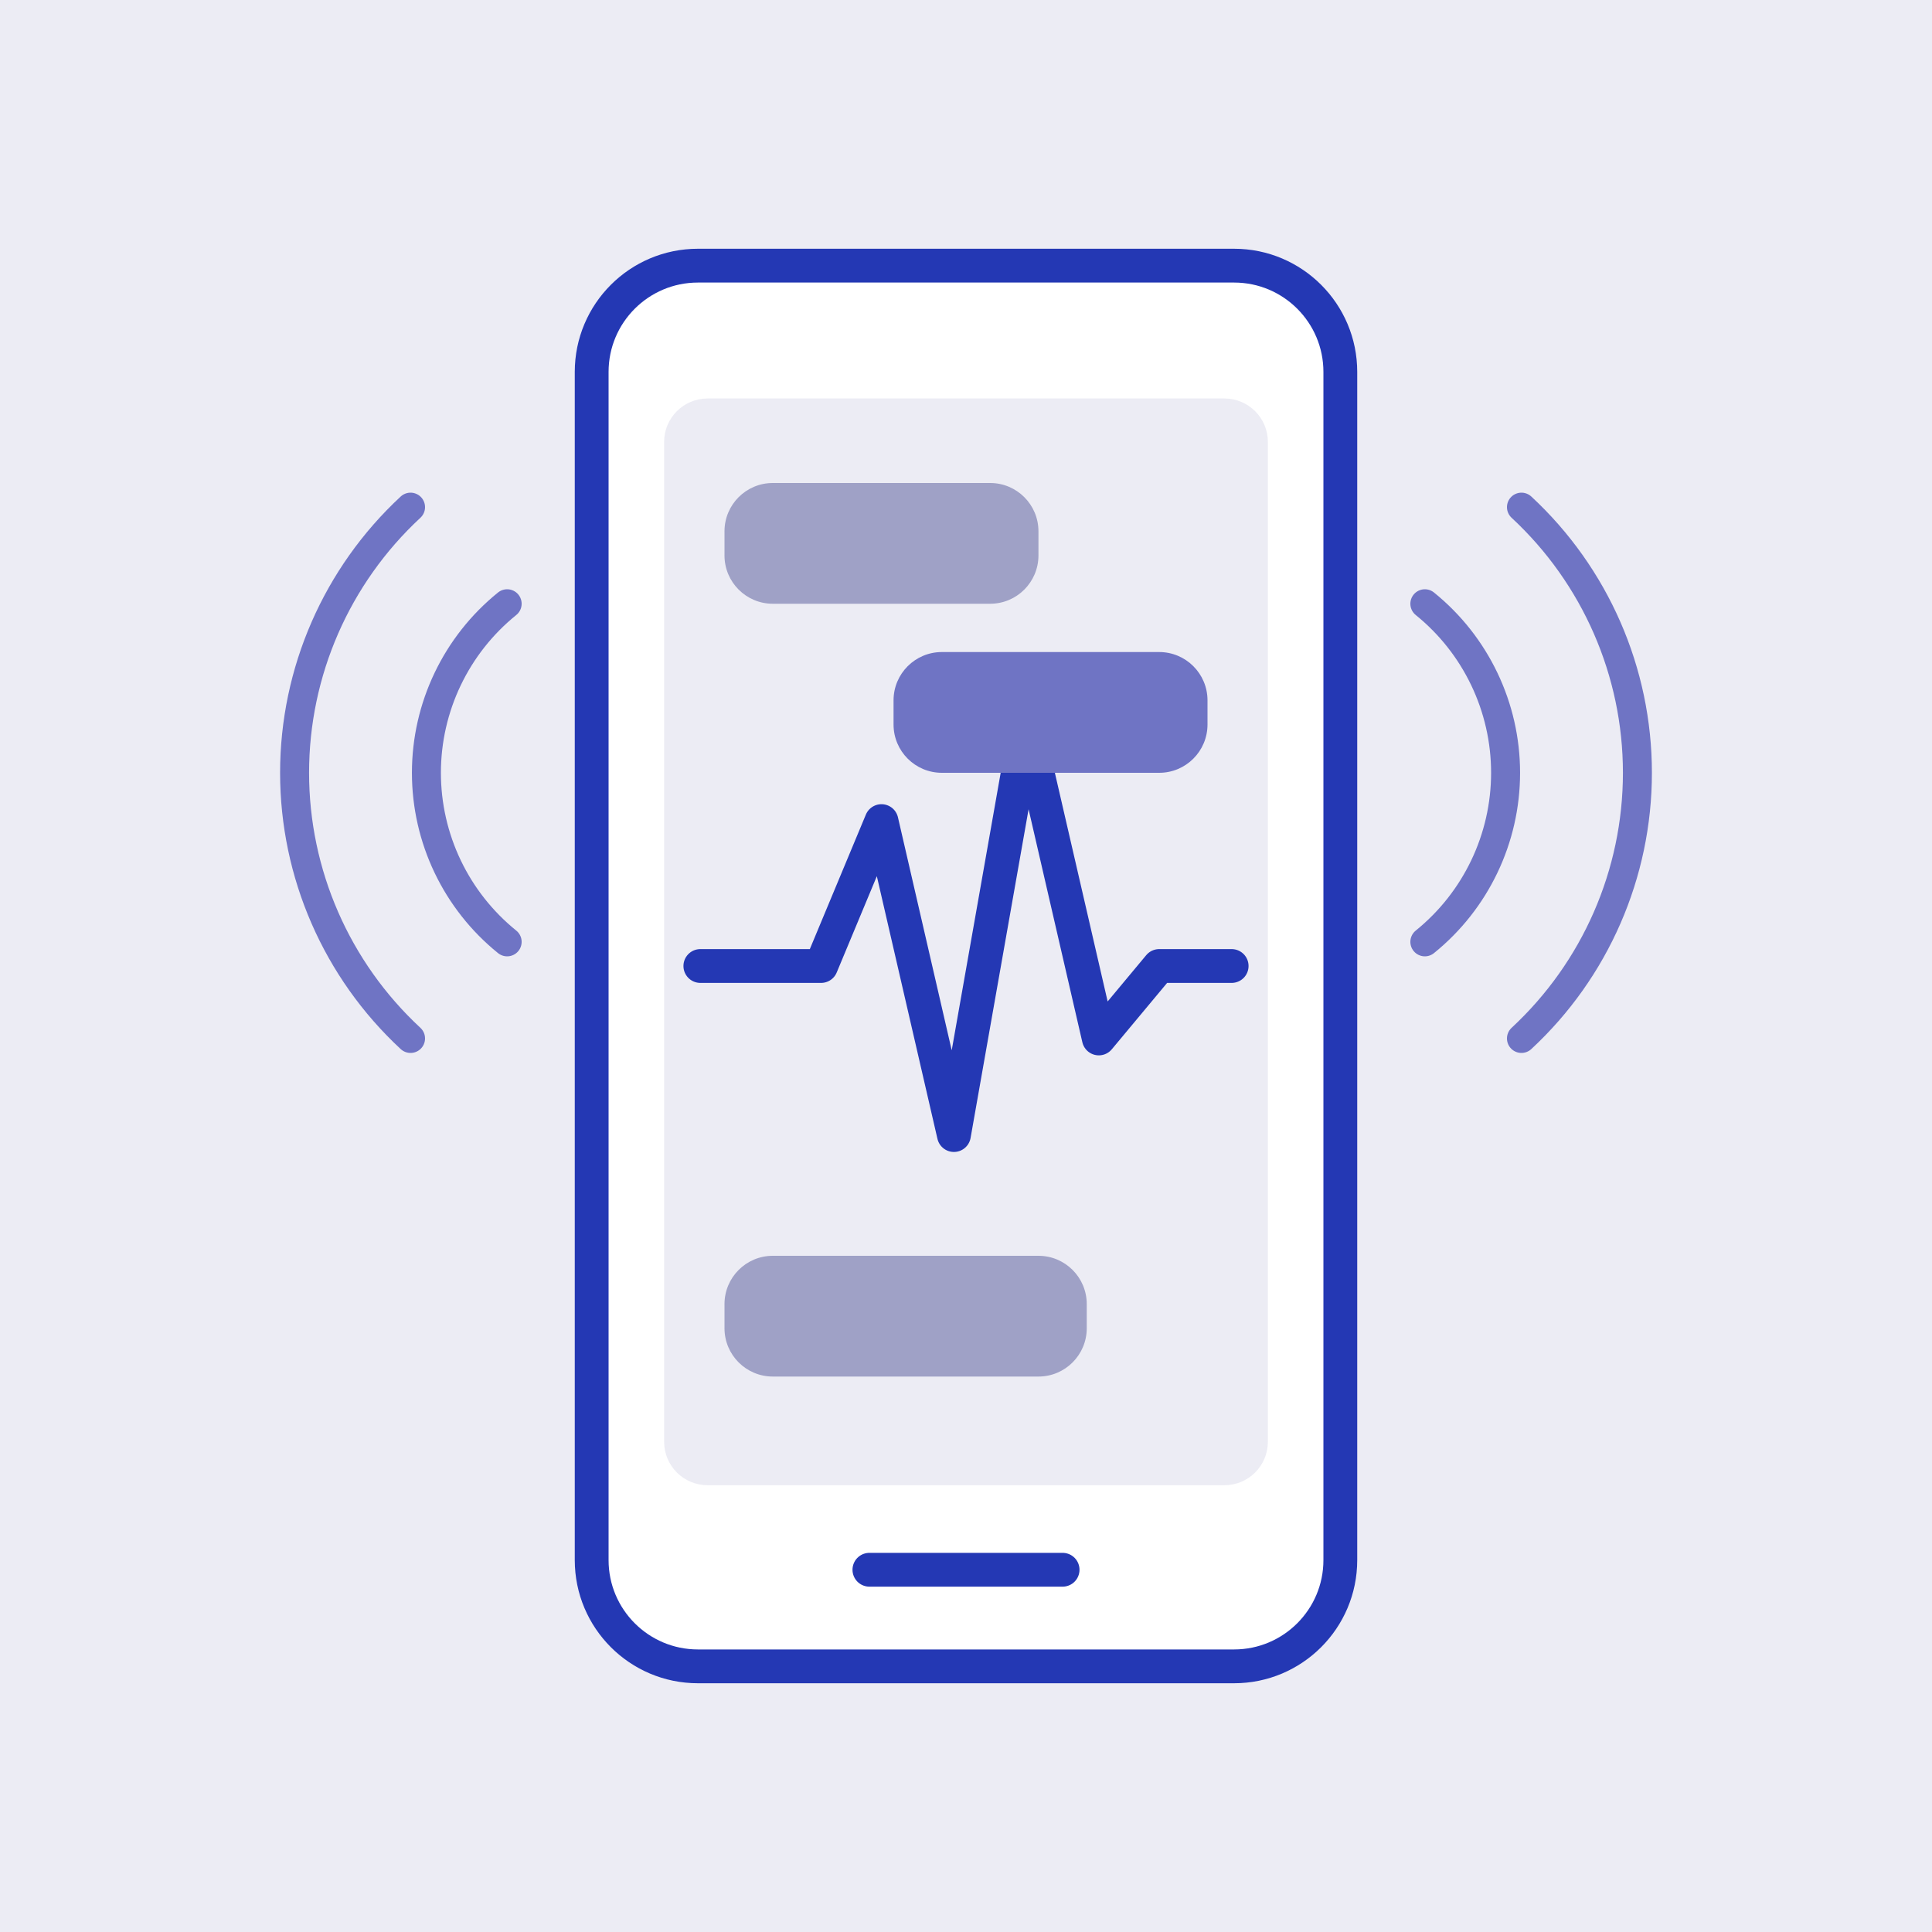
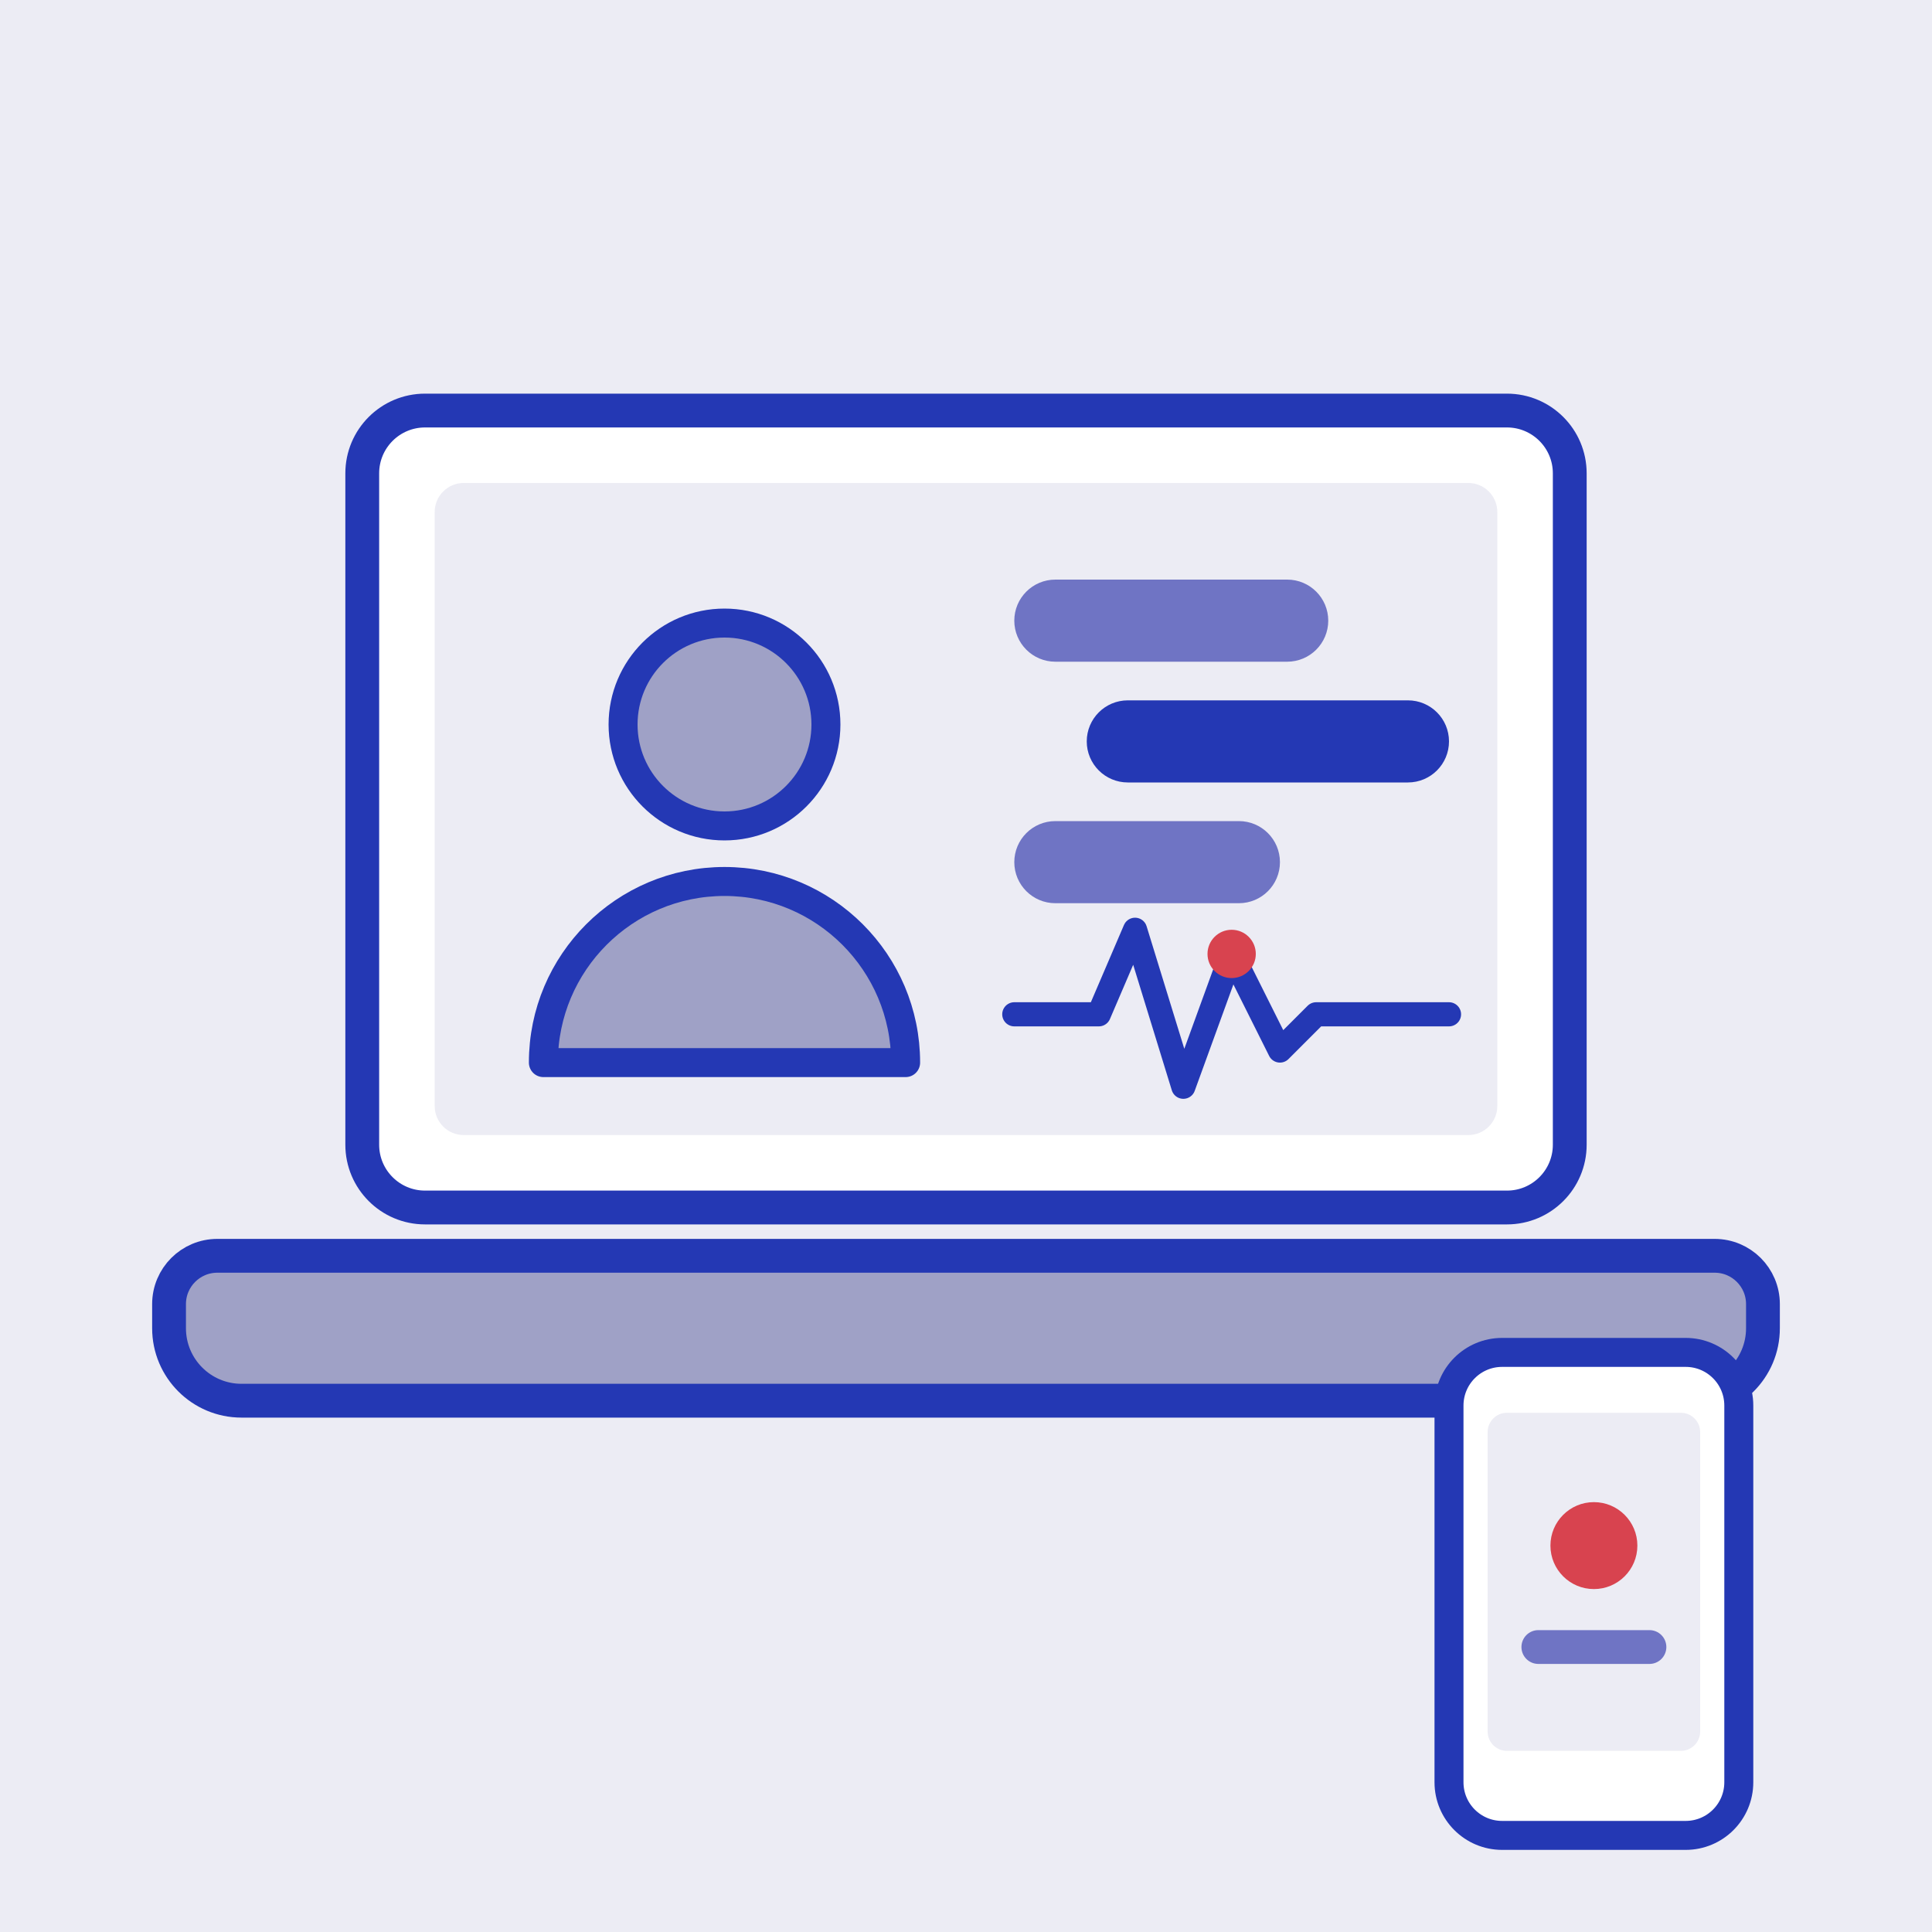
<svg xmlns="http://www.w3.org/2000/svg" viewBox="0 0 800 800" width="800" height="800">
  <rect width="800" height="800" fill="#ECECF4" />
-   <rect x="245" y="110" width="310" height="580" rx="44" fill="#FFFFFF" stroke="#2438B4" stroke-width="14" />
-   <rect x="275" y="165" width="250" height="450" rx="18" fill="#ECECF4" />
-   <line x1="360" y1="650" x2="440" y2="650" stroke="#2438B4" stroke-width="14" stroke-linecap="round" />
-   <polyline points="290,400 340,400 365,340 395,470 425,300 455,430 480,400 510,400" fill="none" stroke="#2438B4" stroke-width="14" stroke-linecap="round" stroke-linejoin="round" />
-   <circle cx="425" cy="300" r="14" fill="#D8434F" />
-   <rect x="300" y="200" width="130" height="50" rx="20" fill="#9FA1C6" />
-   <rect x="370" y="270" width="130" height="50" rx="20" fill="#6F74C4" />
-   <rect x="300" y="520" width="150" height="50" rx="20" fill="#9FA1C6" />
-   <g fill="none" stroke="#6F74C4" stroke-width="12" stroke-linecap="round">
-     <path d="M590 250 a90 90 0 0 1 0 140" />
-     <path d="M630 210 a150 150 0 0 1 0 220" />
-     <path d="M210 250 a90 90 0 0 0 0 140" />
-     <path d="M170 210 a150 150 0 0 0 0 220" />
-   </g>
+   <rect x="150" y="170" width="500" height="330" rx="26" fill="#FFFFFF" stroke="#2438B4" stroke-width="14" />
+   <rect x="180" y="200" width="440" height="270" rx="12" fill="#ECECF4" />
+   <path d="M90 520 h620 a20 20 0 0 1 20 20 v10 a30 30 0 0 1 -30 30 h-600 a30 30 0 0 1 -30 -30 v-10 a20 20 0 0 1 20 -20 z" fill="#9FA1C6" stroke="#2438B4" stroke-width="14" stroke-linejoin="round" />
+   <circle cx="300" cy="300" r="42" fill="#9FA1C6" stroke="#2438B4" stroke-width="12" />
+   <path d="M225 440 a75 75 0 0 1 150 0 z" fill="#9FA1C6" stroke="#2438B4" stroke-width="12" stroke-linejoin="round" />
+   <rect x="420" y="240" width="130" height="34" rx="17" fill="#6F74C4" />
+   <rect x="450" y="290" width="150" height="34" rx="17" fill="#2438B4" />
+   <rect x="420" y="340" width="110" height="34" rx="17" fill="#6F74C4" />
+   <polyline points="420,420 455,420 470,385 490,450 510,395 530,435 545,420 600,420" fill="none" stroke="#2438B4" stroke-width="10" stroke-linecap="round" stroke-linejoin="round" />
+   <circle cx="510" cy="395" r="10" fill="#D8434F" />
+   <rect x="600" y="560" width="120" height="200" rx="22" fill="#FFFFFF" stroke="#2438B4" stroke-width="12" />
+   <rect x="616" y="585" width="88" height="140" rx="8" fill="#ECECF4" />
+   <circle cx="660" cy="640" r="18" fill="#D8434F" />
+   <rect x="630" y="675" width="60" height="14" rx="7" fill="#6F74C4" />
</svg>
